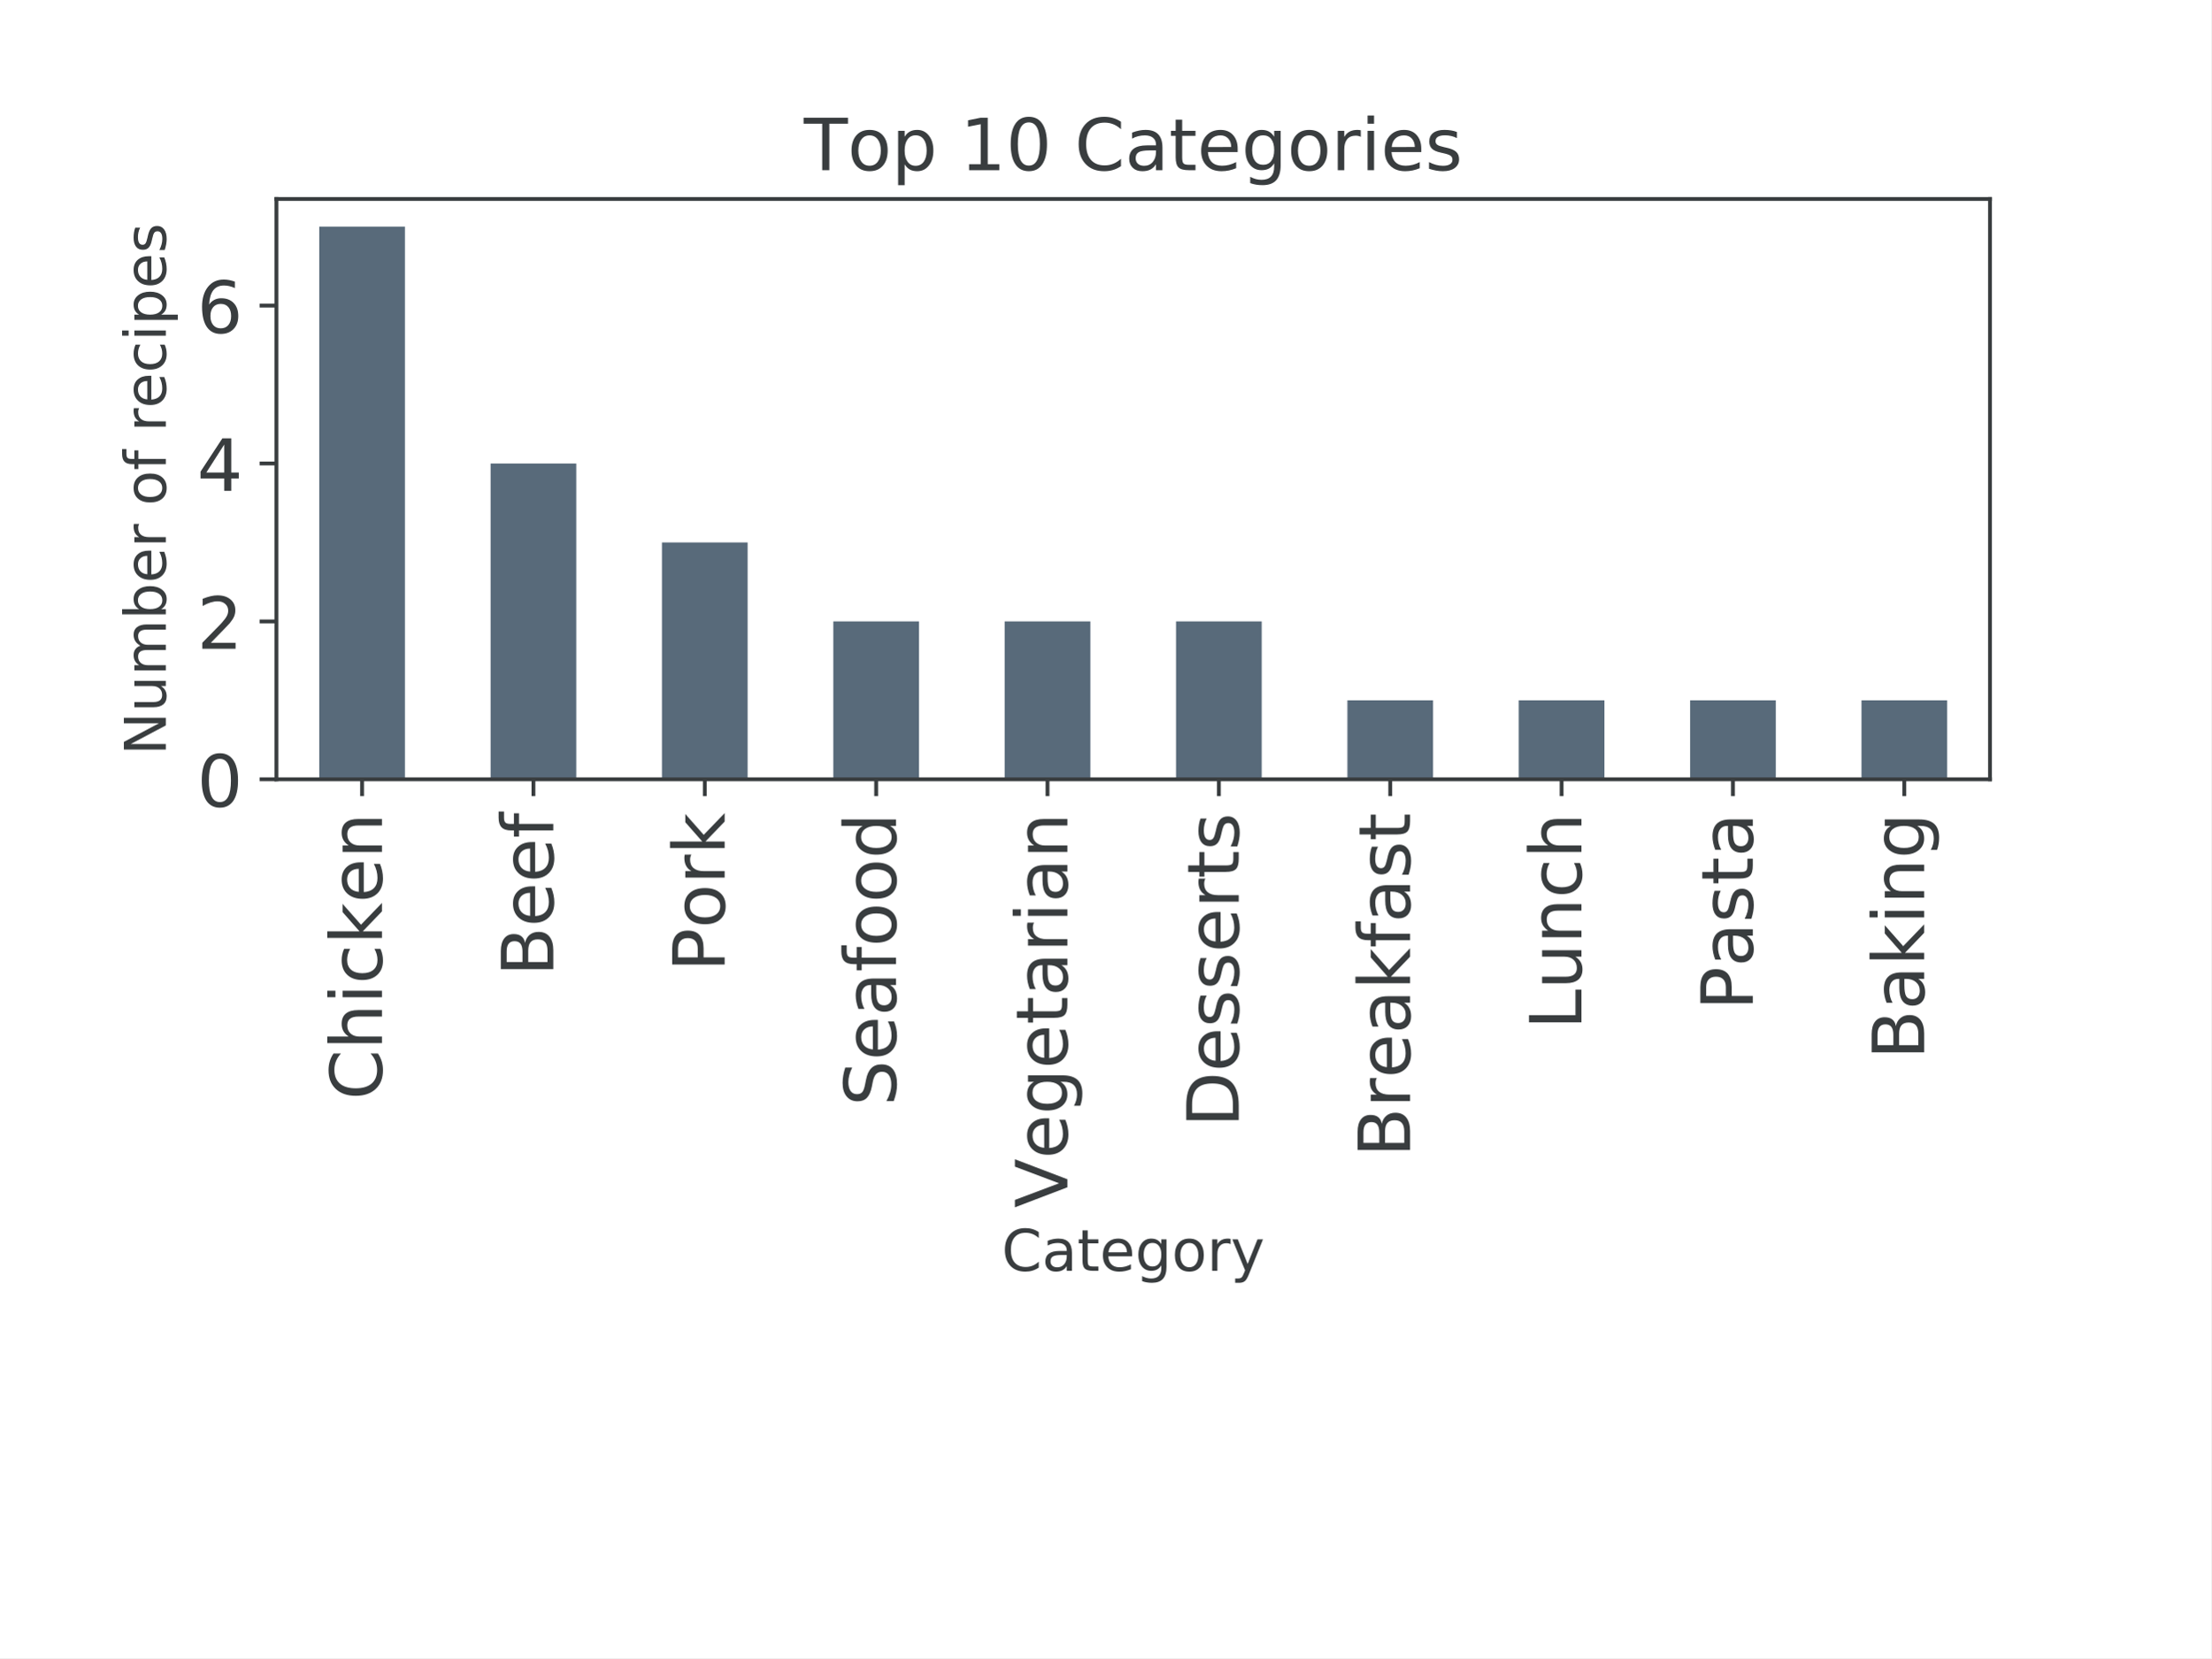
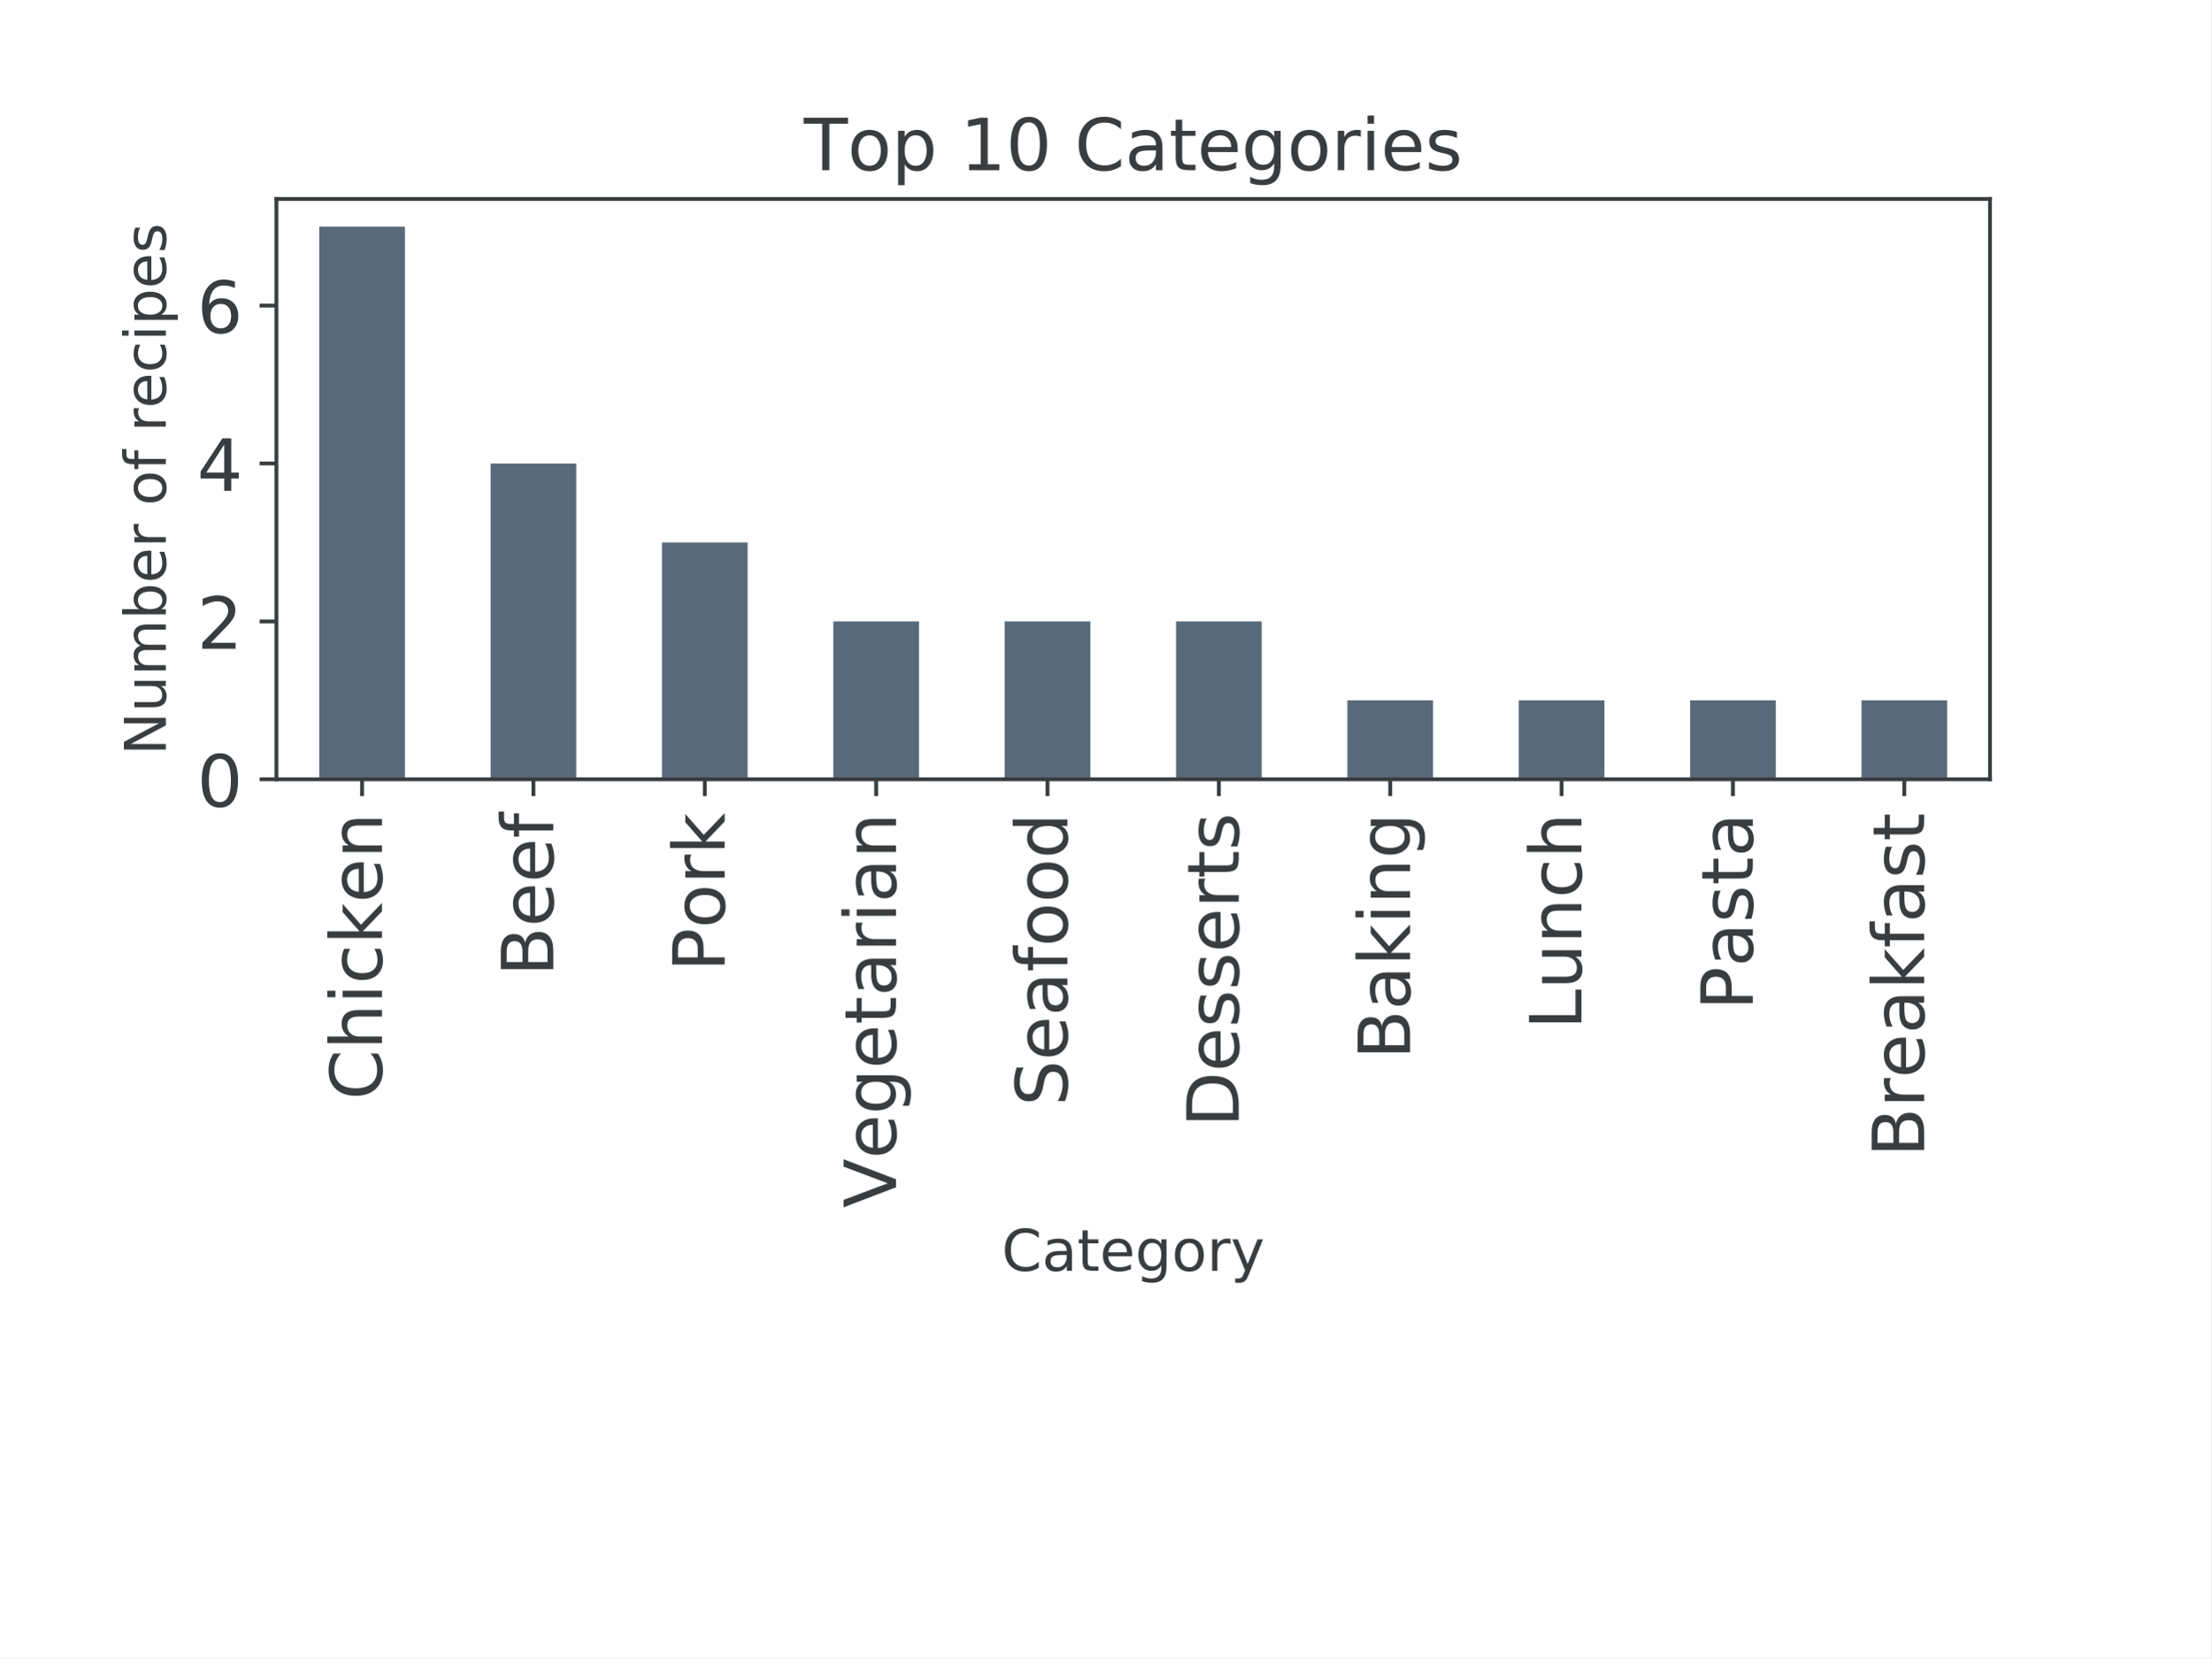
<svg xmlns="http://www.w3.org/2000/svg" xmlns:xlink="http://www.w3.org/1999/xlink" height="345.6pt" version="1.1" viewBox="0 0 460.8 345.6" width="460.8pt">
  <defs>
    <style type="text/css">
*{stroke-linecap:butt;stroke-linejoin:round;}
  </style>
  </defs>
  <g id="figure_1">
    <g id="patch_1">
      <path d="M 0 345.6  L 460.8 345.6  L 460.8 0  L 0 0  z " style="fill:#ffffff;" />
    </g>
    <g id="axes_1">
      <g id="patch_2">
        <path d="M 57.6 162.432  L 414.72 162.432  L 414.72 41.472  L 57.6 41.472  z " style="fill:#ffffff;" />
      </g>
      <g id="patch_3">
-         <path clip-path="url(#pf889349ba3)" d="M 66.528 162.432  L 84.384 162.432  L 84.384 47.232  L 66.528 47.232  z " style="fill:#586a7a;" />
+         <path clip-path="url(#p9a85094537)" d="M 66.528 162.432  L 84.384 162.432  L 84.384 47.232  L 66.528 47.232  z " style="fill:#586a7a;" />
      </g>
      <g id="patch_4">
-         <path clip-path="url(#pf889349ba3)" d="M 102.24 162.432  L 120.096 162.432  L 120.096 96.603  L 102.24 96.603  z " style="fill:#586a7a;" />
+         <path clip-path="url(#p9a85094537)" d="M 102.24 162.432  L 120.096 162.432  L 120.096 96.603  L 102.24 96.603  z " style="fill:#586a7a;" />
      </g>
      <g id="patch_5">
-         <path clip-path="url(#pf889349ba3)" d="M 137.952 162.432  L 155.808 162.432  L 155.808 113.061  L 137.952 113.061  z " style="fill:#586a7a;" />
+         <path clip-path="url(#p9a85094537)" d="M 137.952 162.432  L 155.808 162.432  L 155.808 113.061  L 137.952 113.061  z " style="fill:#586a7a;" />
      </g>
      <g id="patch_6">
-         <path clip-path="url(#pf889349ba3)" d="M 173.664 162.432  L 191.52 162.432  L 191.52 129.518  L 173.664 129.518  z " style="fill:#586a7a;" />
+         <path clip-path="url(#p9a85094537)" d="M 173.664 162.432  L 191.52 162.432  L 191.52 129.518  L 173.664 129.518  z " style="fill:#586a7a;" />
      </g>
      <g id="patch_7">
-         <path clip-path="url(#pf889349ba3)" d="M 209.376 162.432  L 227.232 162.432  L 227.232 129.518  L 209.376 129.518  z " style="fill:#586a7a;" />
+         <path clip-path="url(#p9a85094537)" d="M 209.376 162.432  L 227.232 162.432  L 227.232 129.518  L 209.376 129.518  z " style="fill:#586a7a;" />
      </g>
      <g id="patch_8">
-         <path clip-path="url(#pf889349ba3)" d="M 245.088 162.432  L 262.944 162.432  L 262.944 129.518  L 245.088 129.518  z " style="fill:#586a7a;" />
+         <path clip-path="url(#p9a85094537)" d="M 245.088 162.432  L 262.944 162.432  L 262.944 129.518  L 245.088 129.518  z " style="fill:#586a7a;" />
      </g>
      <g id="patch_9">
-         <path clip-path="url(#pf889349ba3)" d="M 280.8 162.432  L 298.656 162.432  L 298.656 145.975  L 280.8 145.975  z " style="fill:#586a7a;" />
+         <path clip-path="url(#p9a85094537)" d="M 280.8 162.432  L 298.656 162.432  L 298.656 145.975  L 280.8 145.975  z " style="fill:#586a7a;" />
      </g>
      <g id="patch_10">
-         <path clip-path="url(#pf889349ba3)" d="M 316.512 162.432  L 334.368 162.432  L 334.368 145.975  L 316.512 145.975  z " style="fill:#586a7a;" />
+         <path clip-path="url(#p9a85094537)" d="M 316.512 162.432  L 334.368 162.432  L 334.368 145.975  L 316.512 145.975  z " style="fill:#586a7a;" />
      </g>
      <g id="patch_11">
-         <path clip-path="url(#pf889349ba3)" d="M 352.224 162.432  L 370.08 162.432  L 370.08 145.975  L 352.224 145.975  z " style="fill:#586a7a;" />
+         <path clip-path="url(#p9a85094537)" d="M 352.224 162.432  L 370.08 162.432  L 370.08 145.975  L 352.224 145.975  z " style="fill:#586a7a;" />
      </g>
      <g id="patch_12">
-         <path clip-path="url(#pf889349ba3)" d="M 387.936 162.432  L 405.792 162.432  L 405.792 145.975  L 387.936 145.975  z " style="fill:#586a7a;" />
+         <path clip-path="url(#p9a85094537)" d="M 387.936 162.432  L 405.792 162.432  L 405.792 145.975  L 387.936 145.975  z " style="fill:#586a7a;" />
      </g>
      <g id="matplotlib.axis_1">
        <g id="xtick_1">
          <g id="line2d_1">
            <defs>
-               <path d="M 0 0  L 0 3.5  " id="mfc40af5a7d" style="stroke:#393d3f;stroke-width:0.8;" />
-             </defs>
-             <g>
-               <use style="fill:#393d3f;stroke:#393d3f;stroke-width:0.8;" x="75.456" xlink:href="#mfc40af5a7d" y="162.432" />
+               <path d="M 0 0  L 0 3.5  " id="m0f913688fe" style="stroke:#393d3f;stroke-width:0.8;" />
+             </defs>
+             <g>
+               <use style="fill:#393d3f;stroke:#393d3f;stroke-width:0.8;" x="75.456" xlink:href="#m0f913688fe" y="162.432" />
            </g>
          </g>
          <g id="text_1">
            <defs>
              <path d="M 64.406 67.281  L 64.406 56.891  Q 59.422 61.531 53.781 63.812  Q 48.141 66.109 41.797 66.109  Q 29.297 66.109 22.656 58.469  Q 16.016 50.828 16.016 36.375  Q 16.016 21.969 22.656 14.328  Q 29.297 6.688 41.797 6.688  Q 48.141 6.688 53.781 8.984  Q 59.422 11.281 64.406 15.922  L 64.406 5.609  Q 59.234 2.094 53.438 0.328  Q 47.656 -1.422 41.219 -1.422  Q 24.656 -1.422 15.125 8.703  Q 5.609 18.844 5.609 36.375  Q 5.609 53.953 15.125 64.078  Q 24.656 74.219 41.219 74.219  Q 47.75 74.219 53.531 72.484  Q 59.328 70.75 64.406 67.281  z " id="DejaVuSans-67" />
              <path d="M 54.891 33.016  L 54.891 0  L 45.906 0  L 45.906 32.719  Q 45.906 40.484 42.875 44.328  Q 39.844 48.188 33.797 48.188  Q 26.516 48.188 22.312 43.547  Q 18.109 38.922 18.109 30.906  L 18.109 0  L 9.078 0  L 9.078 75.984  L 18.109 75.984  L 18.109 46.188  Q 21.344 51.125 25.703 53.562  Q 30.078 56 35.797 56  Q 45.219 56 50.047 50.172  Q 54.891 44.344 54.891 33.016  z " id="DejaVuSans-104" />
              <path d="M 9.422 54.688  L 18.406 54.688  L 18.406 0  L 9.422 0  z M 9.422 75.984  L 18.406 75.984  L 18.406 64.594  L 9.422 64.594  z " id="DejaVuSans-105" />
              <path d="M 48.781 52.594  L 48.781 44.188  Q 44.969 46.297 41.141 47.344  Q 37.312 48.391 33.406 48.391  Q 24.656 48.391 19.812 42.844  Q 14.984 37.312 14.984 27.297  Q 14.984 17.281 19.812 11.734  Q 24.656 6.203 33.406 6.203  Q 37.312 6.203 41.141 7.25  Q 44.969 8.297 48.781 10.406  L 48.781 2.094  Q 45.016 0.344 40.984 -0.531  Q 36.969 -1.422 32.422 -1.422  Q 20.062 -1.422 12.781 6.344  Q 5.516 14.109 5.516 27.297  Q 5.516 40.672 12.859 48.328  Q 20.219 56 33.016 56  Q 37.156 56 41.109 55.141  Q 45.062 54.297 48.781 52.594  z " id="DejaVuSans-99" />
              <path d="M 9.078 75.984  L 18.109 75.984  L 18.109 31.109  L 44.922 54.688  L 56.391 54.688  L 27.391 29.109  L 57.625 0  L 45.906 0  L 18.109 26.703  L 18.109 0  L 9.078 0  z " id="DejaVuSans-107" />
              <path d="M 56.203 29.594  L 56.203 25.203  L 14.891 25.203  Q 15.484 15.922 20.484 11.062  Q 25.484 6.203 34.422 6.203  Q 39.594 6.203 44.453 7.469  Q 49.312 8.734 54.109 11.281  L 54.109 2.781  Q 49.266 0.734 44.188 -0.344  Q 39.109 -1.422 33.891 -1.422  Q 20.797 -1.422 13.156 6.188  Q 5.516 13.812 5.516 26.812  Q 5.516 40.234 12.766 48.109  Q 20.016 56 32.328 56  Q 43.359 56 49.781 48.891  Q 56.203 41.797 56.203 29.594  z M 47.219 32.234  Q 47.125 39.594 43.094 43.984  Q 39.062 48.391 32.422 48.391  Q 24.906 48.391 20.391 44.141  Q 15.875 39.891 15.188 32.172  z " id="DejaVuSans-101" />
              <path d="M 54.891 33.016  L 54.891 0  L 45.906 0  L 45.906 32.719  Q 45.906 40.484 42.875 44.328  Q 39.844 48.188 33.797 48.188  Q 26.516 48.188 22.312 43.547  Q 18.109 38.922 18.109 30.906  L 18.109 0  L 9.078 0  L 9.078 54.688  L 18.109 54.688  L 18.109 46.188  Q 21.344 51.125 25.703 53.562  Q 30.078 56 35.797 56  Q 45.219 56 50.047 50.172  Q 54.891 44.344 54.891 33.016  z " id="DejaVuSans-110" />
            </defs>
            <g style="fill:#393d3f;" transform="translate(79.59506 229.2422)rotate(-90)scale(0.15 -0.15)">
              <use xlink:href="#DejaVuSans-67" />
              <use x="69.824" xlink:href="#DejaVuSans-104" />
              <use x="133.203" xlink:href="#DejaVuSans-105" />
              <use x="160.986" xlink:href="#DejaVuSans-99" />
              <use x="215.967" xlink:href="#DejaVuSans-107" />
              <use x="273.83" xlink:href="#DejaVuSans-101" />
              <use x="335.354" xlink:href="#DejaVuSans-110" />
            </g>
          </g>
        </g>
        <g id="xtick_2">
          <g id="line2d_2">
            <g>
-               <use style="fill:#393d3f;stroke:#393d3f;stroke-width:0.8;" x="111.168" xlink:href="#mfc40af5a7d" y="162.432" />
+               <use style="fill:#393d3f;stroke:#393d3f;stroke-width:0.8;" x="111.168" xlink:href="#m0f913688fe" y="162.432" />
            </g>
          </g>
          <g id="text_2">
            <defs>
              <path d="M 19.672 34.812  L 19.672 8.109  L 35.5 8.109  Q 43.453 8.109 47.281 11.406  Q 51.125 14.703 51.125 21.484  Q 51.125 28.328 47.281 31.562  Q 43.453 34.812 35.5 34.812  z M 19.672 64.797  L 19.672 42.828  L 34.281 42.828  Q 41.5 42.828 45.031 45.531  Q 48.578 48.25 48.578 53.812  Q 48.578 59.328 45.031 62.062  Q 41.5 64.797 34.281 64.797  z M 9.812 72.906  L 35.016 72.906  Q 46.297 72.906 52.391 68.219  Q 58.5 63.531 58.5 54.891  Q 58.5 48.188 55.375 44.234  Q 52.25 40.281 46.188 39.312  Q 53.469 37.75 57.5 32.781  Q 61.531 27.828 61.531 20.406  Q 61.531 10.641 54.891 5.312  Q 48.25 0 35.984 0  L 9.812 0  z " id="DejaVuSans-66" />
              <path d="M 37.109 75.984  L 37.109 68.5  L 28.516 68.5  Q 23.688 68.5 21.797 66.547  Q 19.922 64.594 19.922 59.516  L 19.922 54.688  L 34.719 54.688  L 34.719 47.703  L 19.922 47.703  L 19.922 0  L 10.891 0  L 10.891 47.703  L 2.297 47.703  L 2.297 54.688  L 10.891 54.688  L 10.891 58.5  Q 10.891 67.625 15.141 71.797  Q 19.391 75.984 28.609 75.984  z " id="DejaVuSans-102" />
            </defs>
            <g style="fill:#393d3f;" transform="translate(115.3071 203.4632)rotate(-90)scale(0.15 -0.15)">
              <use xlink:href="#DejaVuSans-66" />
              <use x="68.604" xlink:href="#DejaVuSans-101" />
              <use x="130.127" xlink:href="#DejaVuSans-101" />
              <use x="191.65" xlink:href="#DejaVuSans-102" />
            </g>
          </g>
        </g>
        <g id="xtick_3">
          <g id="line2d_3">
            <g>
-               <use style="fill:#393d3f;stroke:#393d3f;stroke-width:0.8;" x="146.88" xlink:href="#mfc40af5a7d" y="162.432" />
+               <use style="fill:#393d3f;stroke:#393d3f;stroke-width:0.8;" x="146.88" xlink:href="#m0f913688fe" y="162.432" />
            </g>
          </g>
          <g id="text_3">
            <defs>
              <path d="M 19.672 64.797  L 19.672 37.406  L 32.078 37.406  Q 38.969 37.406 42.719 40.969  Q 46.484 44.531 46.484 51.125  Q 46.484 57.672 42.719 61.234  Q 38.969 64.797 32.078 64.797  z M 9.812 72.906  L 32.078 72.906  Q 44.344 72.906 50.609 67.359  Q 56.891 61.812 56.891 51.125  Q 56.891 40.328 50.609 34.812  Q 44.344 29.297 32.078 29.297  L 19.672 29.297  L 19.672 0  L 9.812 0  z " id="DejaVuSans-80" />
              <path d="M 30.609 48.391  Q 23.391 48.391 19.188 42.75  Q 14.984 37.109 14.984 27.297  Q 14.984 17.484 19.156 11.844  Q 23.344 6.203 30.609 6.203  Q 37.797 6.203 41.984 11.859  Q 46.188 17.531 46.188 27.297  Q 46.188 37.016 41.984 42.703  Q 37.797 48.391 30.609 48.391  z M 30.609 56  Q 42.328 56 49.016 48.375  Q 55.719 40.766 55.719 27.297  Q 55.719 13.875 49.016 6.219  Q 42.328 -1.422 30.609 -1.422  Q 18.844 -1.422 12.172 6.219  Q 5.516 13.875 5.516 27.297  Q 5.516 40.766 12.172 48.375  Q 18.844 56 30.609 56  z " id="DejaVuSans-111" />
              <path d="M 41.109 46.297  Q 39.594 47.172 37.812 47.578  Q 36.031 48 33.891 48  Q 26.266 48 22.188 43.047  Q 18.109 38.094 18.109 28.812  L 18.109 0  L 9.078 0  L 9.078 54.688  L 18.109 54.688  L 18.109 46.188  Q 20.953 51.172 25.484 53.578  Q 30.031 56 36.531 56  Q 37.453 56 38.578 55.875  Q 39.703 55.766 41.062 55.516  z " id="DejaVuSans-114" />
            </defs>
            <g style="fill:#393d3f;" transform="translate(151.0191 202.5)rotate(-90)scale(0.15 -0.15)">
              <use xlink:href="#DejaVuSans-80" />
              <use x="60.256" xlink:href="#DejaVuSans-111" />
              <use x="121.438" xlink:href="#DejaVuSans-114" />
              <use x="162.551" xlink:href="#DejaVuSans-107" />
            </g>
          </g>
        </g>
        <g id="xtick_4">
          <g id="line2d_4">
            <g>
-               <use style="fill:#393d3f;stroke:#393d3f;stroke-width:0.8;" x="182.592" xlink:href="#mfc40af5a7d" y="162.432" />
+               <use style="fill:#393d3f;stroke:#393d3f;stroke-width:0.8;" x="182.592" xlink:href="#m0f913688fe" y="162.432" />
            </g>
          </g>
          <g id="text_4">
-             <defs>
-               <path d="M 53.516 70.516  L 53.516 60.891  Q 47.906 63.578 42.922 64.891  Q 37.938 66.219 33.297 66.219  Q 25.25 66.219 20.875 63.094  Q 16.5 59.969 16.5 54.203  Q 16.5 49.359 19.406 46.891  Q 22.312 44.438 30.422 42.922  L 36.375 41.703  Q 47.406 39.594 52.656 34.297  Q 57.906 29 57.906 20.125  Q 57.906 9.516 50.797 4.047  Q 43.703 -1.422 29.984 -1.422  Q 24.812 -1.422 18.969 -0.25  Q 13.141 0.922 6.891 3.219  L 6.891 13.375  Q 12.891 10.016 18.656 8.297  Q 24.422 6.594 29.984 6.594  Q 38.422 6.594 43.016 9.906  Q 47.609 13.234 47.609 19.391  Q 47.609 24.75 44.312 27.781  Q 41.016 30.812 33.5 32.328  L 27.484 33.5  Q 16.453 35.688 11.516 40.375  Q 6.594 45.062 6.594 53.422  Q 6.594 63.094 13.406 68.656  Q 20.219 74.219 32.172 74.219  Q 37.312 74.219 42.625 73.281  Q 47.953 72.359 53.516 70.516  z " id="DejaVuSans-83" />
-               <path d="M 34.281 27.484  Q 23.391 27.484 19.188 25  Q 14.984 22.516 14.984 16.5  Q 14.984 11.719 18.141 8.906  Q 21.297 6.109 26.703 6.109  Q 34.188 6.109 38.703 11.406  Q 43.219 16.703 43.219 25.484  L 43.219 27.484  z M 52.203 31.203  L 52.203 0  L 43.219 0  L 43.219 8.297  Q 40.141 3.328 35.547 0.953  Q 30.953 -1.422 24.312 -1.422  Q 15.922 -1.422 10.953 3.297  Q 6 8.016 6 15.922  Q 6 25.141 12.172 29.828  Q 18.359 34.516 30.609 34.516  L 43.219 34.516  L 43.219 35.406  Q 43.219 41.609 39.141 45  Q 35.062 48.391 27.688 48.391  Q 23 48.391 18.547 47.266  Q 14.109 46.141 10.016 43.891  L 10.016 52.203  Q 14.938 54.109 19.578 55.047  Q 24.219 56 28.609 56  Q 40.484 56 46.344 49.844  Q 52.203 43.703 52.203 31.203  z " id="DejaVuSans-97" />
-               <path d="M 45.406 46.391  L 45.406 75.984  L 54.391 75.984  L 54.391 0  L 45.406 0  L 45.406 8.203  Q 42.578 3.328 38.25 0.953  Q 33.938 -1.422 27.875 -1.422  Q 17.969 -1.422 11.734 6.484  Q 5.516 14.406 5.516 27.297  Q 5.516 40.188 11.734 48.094  Q 17.969 56 27.875 56  Q 33.938 56 38.25 53.625  Q 42.578 51.266 45.406 46.391  z M 14.797 27.297  Q 14.797 17.391 18.875 11.75  Q 22.953 6.109 30.078 6.109  Q 37.203 6.109 41.297 11.75  Q 45.406 17.391 45.406 27.297  Q 45.406 37.203 41.297 42.844  Q 37.203 48.484 30.078 48.484  Q 22.953 48.484 18.875 42.844  Q 14.797 37.203 14.797 27.297  z " id="DejaVuSans-100" />
-             </defs>
-             <g style="fill:#393d3f;" transform="translate(186.7311 230.5359)rotate(-90)scale(0.15 -0.15)">
-               <use xlink:href="#DejaVuSans-83" />
-               <use x="63.477" xlink:href="#DejaVuSans-101" />
-               <use x="125" xlink:href="#DejaVuSans-97" />
-               <use x="186.279" xlink:href="#DejaVuSans-102" />
-               <use x="221.484" xlink:href="#DejaVuSans-111" />
-               <use x="282.666" xlink:href="#DejaVuSans-111" />
-               <use x="343.848" xlink:href="#DejaVuSans-100" />
-             </g>
-           </g>
-         </g>
-         <g id="xtick_5">
-           <g id="line2d_5">
-             <g>
-               <use style="fill:#393d3f;stroke:#393d3f;stroke-width:0.8;" x="218.304" xlink:href="#mfc40af5a7d" y="162.432" />
-             </g>
-           </g>
-           <g id="text_5">
            <defs>
              <path d="M 28.609 0  L 0.781 72.906  L 11.078 72.906  L 34.188 11.531  L 57.328 72.906  L 67.578 72.906  L 39.797 0  z " id="DejaVuSans-86" />
              <path d="M 45.406 27.984  Q 45.406 37.75 41.375 43.109  Q 37.359 48.484 30.078 48.484  Q 22.859 48.484 18.828 43.109  Q 14.797 37.75 14.797 27.984  Q 14.797 18.266 18.828 12.891  Q 22.859 7.516 30.078 7.516  Q 37.359 7.516 41.375 12.891  Q 45.406 18.266 45.406 27.984  z M 54.391 6.781  Q 54.391 -7.172 48.188 -13.984  Q 42 -20.797 29.203 -20.797  Q 24.469 -20.797 20.266 -20.094  Q 16.062 -19.391 12.109 -17.922  L 12.109 -9.188  Q 16.062 -11.328 19.922 -12.344  Q 23.781 -13.375 27.781 -13.375  Q 36.625 -13.375 41.016 -8.766  Q 45.406 -4.156 45.406 5.172  L 45.406 9.625  Q 42.625 4.781 38.281 2.391  Q 33.938 0 27.875 0  Q 17.828 0 11.672 7.656  Q 5.516 15.328 5.516 27.984  Q 5.516 40.672 11.672 48.328  Q 17.828 56 27.875 56  Q 33.938 56 38.281 53.609  Q 42.625 51.219 45.406 46.391  L 45.406 54.688  L 54.391 54.688  z " id="DejaVuSans-103" />
              <path d="M 18.312 70.219  L 18.312 54.688  L 36.812 54.688  L 36.812 47.703  L 18.312 47.703  L 18.312 18.016  Q 18.312 11.328 20.141 9.422  Q 21.969 7.516 27.594 7.516  L 36.812 7.516  L 36.812 0  L 27.594 0  Q 17.188 0 13.234 3.875  Q 9.281 7.766 9.281 18.016  L 9.281 47.703  L 2.688 47.703  L 2.688 54.688  L 9.281 54.688  L 9.281 70.219  z " id="DejaVuSans-116" />
-             </defs>
-             <g style="fill:#393d3f;" transform="translate(222.4431 251.7632)rotate(-90)scale(0.15 -0.15)">
+               <path d="M 34.281 27.484  Q 23.391 27.484 19.188 25  Q 14.984 22.516 14.984 16.5  Q 14.984 11.719 18.141 8.906  Q 21.297 6.109 26.703 6.109  Q 34.188 6.109 38.703 11.406  Q 43.219 16.703 43.219 25.484  L 43.219 27.484  z M 52.203 31.203  L 52.203 0  L 43.219 0  L 43.219 8.297  Q 40.141 3.328 35.547 0.953  Q 30.953 -1.422 24.312 -1.422  Q 15.922 -1.422 10.953 3.297  Q 6 8.016 6 15.922  Q 6 25.141 12.172 29.828  Q 18.359 34.516 30.609 34.516  L 43.219 34.516  L 43.219 35.406  Q 43.219 41.609 39.141 45  Q 35.062 48.391 27.688 48.391  Q 23 48.391 18.547 47.266  Q 14.109 46.141 10.016 43.891  L 10.016 52.203  Q 14.938 54.109 19.578 55.047  Q 24.219 56 28.609 56  Q 40.484 56 46.344 49.844  Q 52.203 43.703 52.203 31.203  z " id="DejaVuSans-97" />
+             </defs>
+             <g style="fill:#393d3f;" transform="translate(186.7311 251.7632)rotate(-90)scale(0.15 -0.15)">
              <use xlink:href="#DejaVuSans-86" />
              <use x="68.299" xlink:href="#DejaVuSans-101" />
              <use x="129.822" xlink:href="#DejaVuSans-103" />
              <use x="193.299" xlink:href="#DejaVuSans-101" />
              <use x="254.822" xlink:href="#DejaVuSans-116" />
              <use x="294.031" xlink:href="#DejaVuSans-97" />
              <use x="355.311" xlink:href="#DejaVuSans-114" />
              <use x="396.424" xlink:href="#DejaVuSans-105" />
              <use x="424.207" xlink:href="#DejaVuSans-97" />
              <use x="485.486" xlink:href="#DejaVuSans-110" />
            </g>
          </g>
        </g>
+         <g id="xtick_5">
+           <g id="line2d_5">
+             <g>
+               <use style="fill:#393d3f;stroke:#393d3f;stroke-width:0.8;" x="218.304" xlink:href="#m0f913688fe" y="162.432" />
+             </g>
+           </g>
+           <g id="text_5">
+             <defs>
+               <path d="M 53.516 70.516  L 53.516 60.891  Q 47.906 63.578 42.922 64.891  Q 37.938 66.219 33.297 66.219  Q 25.25 66.219 20.875 63.094  Q 16.5 59.969 16.5 54.203  Q 16.5 49.359 19.406 46.891  Q 22.312 44.438 30.422 42.922  L 36.375 41.703  Q 47.406 39.594 52.656 34.297  Q 57.906 29 57.906 20.125  Q 57.906 9.516 50.797 4.047  Q 43.703 -1.422 29.984 -1.422  Q 24.812 -1.422 18.969 -0.25  Q 13.141 0.922 6.891 3.219  L 6.891 13.375  Q 12.891 10.016 18.656 8.297  Q 24.422 6.594 29.984 6.594  Q 38.422 6.594 43.016 9.906  Q 47.609 13.234 47.609 19.391  Q 47.609 24.75 44.312 27.781  Q 41.016 30.812 33.5 32.328  L 27.484 33.5  Q 16.453 35.688 11.516 40.375  Q 6.594 45.062 6.594 53.422  Q 6.594 63.094 13.406 68.656  Q 20.219 74.219 32.172 74.219  Q 37.312 74.219 42.625 73.281  Q 47.953 72.359 53.516 70.516  z " id="DejaVuSans-83" />
+               <path d="M 45.406 46.391  L 45.406 75.984  L 54.391 75.984  L 54.391 0  L 45.406 0  L 45.406 8.203  Q 42.578 3.328 38.25 0.953  Q 33.938 -1.422 27.875 -1.422  Q 17.969 -1.422 11.734 6.484  Q 5.516 14.406 5.516 27.297  Q 5.516 40.188 11.734 48.094  Q 17.969 56 27.875 56  Q 33.938 56 38.25 53.625  Q 42.578 51.266 45.406 46.391  z M 14.797 27.297  Q 14.797 17.391 18.875 11.75  Q 22.953 6.109 30.078 6.109  Q 37.203 6.109 41.297 11.75  Q 45.406 17.391 45.406 27.297  Q 45.406 37.203 41.297 42.844  Q 37.203 48.484 30.078 48.484  Q 22.953 48.484 18.875 42.844  Q 14.797 37.203 14.797 27.297  z " id="DejaVuSans-100" />
+             </defs>
+             <g style="fill:#393d3f;" transform="translate(222.4431 230.5359)rotate(-90)scale(0.15 -0.15)">
+               <use xlink:href="#DejaVuSans-83" />
+               <use x="63.477" xlink:href="#DejaVuSans-101" />
+               <use x="125" xlink:href="#DejaVuSans-97" />
+               <use x="186.279" xlink:href="#DejaVuSans-102" />
+               <use x="221.484" xlink:href="#DejaVuSans-111" />
+               <use x="282.666" xlink:href="#DejaVuSans-111" />
+               <use x="343.848" xlink:href="#DejaVuSans-100" />
+             </g>
+           </g>
+         </g>
        <g id="xtick_6">
          <g id="line2d_6">
            <g>
-               <use style="fill:#393d3f;stroke:#393d3f;stroke-width:0.8;" x="254.016" xlink:href="#mfc40af5a7d" y="162.432" />
+               <use style="fill:#393d3f;stroke:#393d3f;stroke-width:0.8;" x="254.016" xlink:href="#m0f913688fe" y="162.432" />
            </g>
          </g>
          <g id="text_6">
            <defs>
              <path d="M 19.672 64.797  L 19.672 8.109  L 31.594 8.109  Q 46.688 8.109 53.688 14.938  Q 60.688 21.781 60.688 36.531  Q 60.688 51.172 53.688 57.984  Q 46.688 64.797 31.594 64.797  z M 9.812 72.906  L 30.078 72.906  Q 51.266 72.906 61.172 64.094  Q 71.094 55.281 71.094 36.531  Q 71.094 17.672 61.125 8.828  Q 51.172 0 30.078 0  L 9.812 0  z " id="DejaVuSans-68" />
              <path d="M 44.281 53.078  L 44.281 44.578  Q 40.484 46.531 36.375 47.5  Q 32.281 48.484 27.875 48.484  Q 21.188 48.484 17.844 46.438  Q 14.5 44.391 14.5 40.281  Q 14.5 37.156 16.891 35.375  Q 19.281 33.594 26.516 31.984  L 29.594 31.297  Q 39.156 29.25 43.188 25.516  Q 47.219 21.781 47.219 15.094  Q 47.219 7.469 41.188 3.016  Q 35.156 -1.422 24.609 -1.422  Q 20.219 -1.422 15.453 -0.562  Q 10.688 0.297 5.422 2  L 5.422 11.281  Q 10.406 8.688 15.234 7.391  Q 20.062 6.109 24.812 6.109  Q 31.156 6.109 34.562 8.281  Q 37.984 10.453 37.984 14.406  Q 37.984 18.062 35.516 20.016  Q 33.062 21.969 24.703 23.781  L 21.578 24.516  Q 13.234 26.266 9.516 29.906  Q 5.812 33.547 5.812 39.891  Q 5.812 47.609 11.281 51.797  Q 16.75 56 26.812 56  Q 31.781 56 36.172 55.266  Q 40.578 54.547 44.281 53.078  z " id="DejaVuSans-115" />
            </defs>
            <g style="fill:#393d3f;" transform="translate(258.1551 234.9304)rotate(-90)scale(0.15 -0.15)">
              <use xlink:href="#DejaVuSans-68" />
              <use x="77.002" xlink:href="#DejaVuSans-101" />
              <use x="138.525" xlink:href="#DejaVuSans-115" />
              <use x="190.625" xlink:href="#DejaVuSans-115" />
              <use x="242.725" xlink:href="#DejaVuSans-101" />
              <use x="304.248" xlink:href="#DejaVuSans-114" />
              <use x="345.361" xlink:href="#DejaVuSans-116" />
              <use x="384.57" xlink:href="#DejaVuSans-115" />
            </g>
          </g>
        </g>
        <g id="xtick_7">
          <g id="line2d_7">
            <g>
-               <use style="fill:#393d3f;stroke:#393d3f;stroke-width:0.8;" x="289.728" xlink:href="#mfc40af5a7d" y="162.432" />
+               <use style="fill:#393d3f;stroke:#393d3f;stroke-width:0.8;" x="289.728" xlink:href="#m0f913688fe" y="162.432" />
            </g>
          </g>
          <g id="text_7">
-             <g style="fill:#393d3f;" transform="translate(293.8671 241.1601)rotate(-90)scale(0.15 -0.15)">
+             <g style="fill:#393d3f;" transform="translate(293.8671 220.7976)rotate(-90)scale(0.15 -0.15)">
+               <use xlink:href="#DejaVuSans-66" />
+               <use x="68.604" xlink:href="#DejaVuSans-97" />
+               <use x="129.883" xlink:href="#DejaVuSans-107" />
+               <use x="187.793" xlink:href="#DejaVuSans-105" />
+               <use x="215.576" xlink:href="#DejaVuSans-110" />
+               <use x="278.955" xlink:href="#DejaVuSans-103" />
+             </g>
+           </g>
+         </g>
+         <g id="xtick_8">
+           <g id="line2d_8">
+             <g>
+               <use style="fill:#393d3f;stroke:#393d3f;stroke-width:0.8;" x="325.44" xlink:href="#m0f913688fe" y="162.432" />
+             </g>
+           </g>
+           <g id="text_8">
+             <defs>
+               <path d="M 9.812 72.906  L 19.672 72.906  L 19.672 8.297  L 55.172 8.297  L 55.172 0  L 9.812 0  z " id="DejaVuSans-76" />
+               <path d="M 8.5 21.578  L 8.5 54.688  L 17.484 54.688  L 17.484 21.922  Q 17.484 14.156 20.5 10.266  Q 23.531 6.391 29.594 6.391  Q 36.859 6.391 41.078 11.031  Q 45.312 15.672 45.312 23.688  L 45.312 54.688  L 54.297 54.688  L 54.297 0  L 45.312 0  L 45.312 8.406  Q 42.047 3.422 37.719 1  Q 33.406 -1.422 27.688 -1.422  Q 18.266 -1.422 13.375 4.438  Q 8.5 10.297 8.5 21.578  z M 31.109 56  z " id="DejaVuSans-117" />
+             </defs>
+             <g style="fill:#393d3f;" transform="translate(329.5791 214.5539)rotate(-90)scale(0.15 -0.15)">
+               <use xlink:href="#DejaVuSans-76" />
+               <use x="55.697" xlink:href="#DejaVuSans-117" />
+               <use x="119.076" xlink:href="#DejaVuSans-110" />
+               <use x="182.455" xlink:href="#DejaVuSans-99" />
+               <use x="237.436" xlink:href="#DejaVuSans-104" />
+             </g>
+           </g>
+         </g>
+         <g id="xtick_9">
+           <g id="line2d_9">
+             <g>
+               <use style="fill:#393d3f;stroke:#393d3f;stroke-width:0.8;" x="361.152" xlink:href="#m0f913688fe" y="162.432" />
+             </g>
+           </g>
+           <g id="text_9">
+             <g style="fill:#393d3f;" transform="translate(365.2911 210.5461)rotate(-90)scale(0.15 -0.15)">
+               <use xlink:href="#DejaVuSans-80" />
+               <use x="60.24" xlink:href="#DejaVuSans-97" />
+               <use x="121.52" xlink:href="#DejaVuSans-115" />
+               <use x="173.619" xlink:href="#DejaVuSans-116" />
+               <use x="212.828" xlink:href="#DejaVuSans-97" />
+             </g>
+           </g>
+         </g>
+         <g id="xtick_10">
+           <g id="line2d_10">
+             <g>
+               <use style="fill:#393d3f;stroke:#393d3f;stroke-width:0.8;" x="396.864" xlink:href="#m0f913688fe" y="162.432" />
+             </g>
+           </g>
+           <g id="text_10">
+             <g style="fill:#393d3f;" transform="translate(401.0031 241.1601)rotate(-90)scale(0.15 -0.15)">
              <use xlink:href="#DejaVuSans-66" />
              <use x="68.604" xlink:href="#DejaVuSans-114" />
              <use x="109.686" xlink:href="#DejaVuSans-101" />
              <use x="171.209" xlink:href="#DejaVuSans-97" />
              <use x="232.488" xlink:href="#DejaVuSans-107" />
              <use x="290.398" xlink:href="#DejaVuSans-102" />
              <use x="325.604" xlink:href="#DejaVuSans-97" />
              <use x="386.883" xlink:href="#DejaVuSans-115" />
              <use x="438.982" xlink:href="#DejaVuSans-116" />
-             </g>
-           </g>
-         </g>
-         <g id="xtick_8">
-           <g id="line2d_8">
-             <g>
-               <use style="fill:#393d3f;stroke:#393d3f;stroke-width:0.8;" x="325.44" xlink:href="#mfc40af5a7d" y="162.432" />
-             </g>
-           </g>
-           <g id="text_8">
-             <defs>
-               <path d="M 9.812 72.906  L 19.672 72.906  L 19.672 8.297  L 55.172 8.297  L 55.172 0  L 9.812 0  z " id="DejaVuSans-76" />
-               <path d="M 8.5 21.578  L 8.5 54.688  L 17.484 54.688  L 17.484 21.922  Q 17.484 14.156 20.5 10.266  Q 23.531 6.391 29.594 6.391  Q 36.859 6.391 41.078 11.031  Q 45.312 15.672 45.312 23.688  L 45.312 54.688  L 54.297 54.688  L 54.297 0  L 45.312 0  L 45.312 8.406  Q 42.047 3.422 37.719 1  Q 33.406 -1.422 27.688 -1.422  Q 18.266 -1.422 13.375 4.438  Q 8.5 10.297 8.5 21.578  z M 31.109 56  z " id="DejaVuSans-117" />
-             </defs>
-             <g style="fill:#393d3f;" transform="translate(329.5791 214.5539)rotate(-90)scale(0.15 -0.15)">
-               <use xlink:href="#DejaVuSans-76" />
-               <use x="55.697" xlink:href="#DejaVuSans-117" />
-               <use x="119.076" xlink:href="#DejaVuSans-110" />
-               <use x="182.455" xlink:href="#DejaVuSans-99" />
-               <use x="237.436" xlink:href="#DejaVuSans-104" />
-             </g>
-           </g>
-         </g>
-         <g id="xtick_9">
-           <g id="line2d_9">
-             <g>
-               <use style="fill:#393d3f;stroke:#393d3f;stroke-width:0.8;" x="361.152" xlink:href="#mfc40af5a7d" y="162.432" />
-             </g>
-           </g>
-           <g id="text_9">
-             <g style="fill:#393d3f;" transform="translate(365.2911 210.5461)rotate(-90)scale(0.15 -0.15)">
-               <use xlink:href="#DejaVuSans-80" />
-               <use x="60.24" xlink:href="#DejaVuSans-97" />
-               <use x="121.52" xlink:href="#DejaVuSans-115" />
-               <use x="173.619" xlink:href="#DejaVuSans-116" />
-               <use x="212.828" xlink:href="#DejaVuSans-97" />
-             </g>
-           </g>
-         </g>
-         <g id="xtick_10">
-           <g id="line2d_10">
-             <g>
-               <use style="fill:#393d3f;stroke:#393d3f;stroke-width:0.8;" x="396.864" xlink:href="#mfc40af5a7d" y="162.432" />
-             </g>
-           </g>
-           <g id="text_10">
-             <g style="fill:#393d3f;" transform="translate(401.0031 220.7976)rotate(-90)scale(0.15 -0.15)">
-               <use xlink:href="#DejaVuSans-66" />
-               <use x="68.604" xlink:href="#DejaVuSans-97" />
-               <use x="129.883" xlink:href="#DejaVuSans-107" />
-               <use x="187.793" xlink:href="#DejaVuSans-105" />
-               <use x="215.576" xlink:href="#DejaVuSans-110" />
-               <use x="278.955" xlink:href="#DejaVuSans-103" />
            </g>
          </g>
        </g>
        <g id="text_11">
          <defs>
            <path d="M 32.172 -5.078  Q 28.375 -14.844 24.75 -17.812  Q 21.141 -20.797 15.094 -20.797  L 7.906 -20.797  L 7.906 -13.281  L 13.188 -13.281  Q 16.891 -13.281 18.938 -11.516  Q 21 -9.766 23.484 -3.219  L 25.094 0.875  L 2.984 54.688  L 12.5 54.688  L 29.594 11.922  L 46.688 54.688  L 56.203 54.688  z " id="DejaVuSans-121" />
          </defs>
          <g style="fill:#393d3f;" transform="translate(208.7512 264.8814)scale(0.12 -0.12)">
            <use xlink:href="#DejaVuSans-67" />
            <use x="69.824" xlink:href="#DejaVuSans-97" />
            <use x="131.104" xlink:href="#DejaVuSans-116" />
            <use x="170.312" xlink:href="#DejaVuSans-101" />
            <use x="231.836" xlink:href="#DejaVuSans-103" />
            <use x="295.312" xlink:href="#DejaVuSans-111" />
            <use x="356.494" xlink:href="#DejaVuSans-114" />
            <use x="397.607" xlink:href="#DejaVuSans-121" />
          </g>
        </g>
      </g>
      <g id="matplotlib.axis_2">
        <g id="ytick_1">
          <g id="line2d_11">
            <defs>
-               <path d="M 0 0  L -3.5 0  " id="m30b986f613" style="stroke:#393d3f;stroke-width:0.8;" />
-             </defs>
-             <g>
-               <use style="fill:#393d3f;stroke:#393d3f;stroke-width:0.8;" x="57.6" xlink:href="#m30b986f613" y="162.432" />
+               <path d="M 0 0  L -3.5 0  " id="m3ccc934780" style="stroke:#393d3f;stroke-width:0.8;" />
+             </defs>
+             <g>
+               <use style="fill:#393d3f;stroke:#393d3f;stroke-width:0.8;" x="57.6" xlink:href="#m3ccc934780" y="162.432" />
            </g>
          </g>
          <g id="text_12">
            <defs>
              <path d="M 31.781 66.406  Q 24.172 66.406 20.328 58.906  Q 16.5 51.422 16.5 36.375  Q 16.5 21.391 20.328 13.891  Q 24.172 6.391 31.781 6.391  Q 39.453 6.391 43.281 13.891  Q 47.125 21.391 47.125 36.375  Q 47.125 51.422 43.281 58.906  Q 39.453 66.406 31.781 66.406  z M 31.781 74.219  Q 44.047 74.219 50.516 64.516  Q 56.984 54.828 56.984 36.375  Q 56.984 17.969 50.516 8.266  Q 44.047 -1.422 31.781 -1.422  Q 19.531 -1.422 13.062 8.266  Q 6.594 17.969 6.594 36.375  Q 6.594 54.828 13.062 64.516  Q 19.531 74.219 31.781 74.219  z " id="DejaVuSans-48" />
            </defs>
            <g style="fill:#393d3f;" transform="translate(41.05625 168.1308)scale(0.15 -0.15)">
              <use xlink:href="#DejaVuSans-48" />
            </g>
          </g>
        </g>
        <g id="ytick_2">
          <g id="line2d_12">
            <g>
-               <use style="fill:#393d3f;stroke:#393d3f;stroke-width:0.8;" x="57.6" xlink:href="#m30b986f613" y="129.518" />
+               <use style="fill:#393d3f;stroke:#393d3f;stroke-width:0.8;" x="57.6" xlink:href="#m3ccc934780" y="129.518" />
            </g>
          </g>
          <g id="text_13">
            <defs>
              <path d="M 19.188 8.297  L 53.609 8.297  L 53.609 0  L 7.328 0  L 7.328 8.297  Q 12.938 14.109 22.625 23.891  Q 32.328 33.688 34.812 36.531  Q 39.547 41.844 41.422 45.531  Q 43.312 49.219 43.312 52.781  Q 43.312 58.594 39.234 62.25  Q 35.156 65.922 28.609 65.922  Q 23.969 65.922 18.812 64.312  Q 13.672 62.703 7.812 59.422  L 7.812 69.391  Q 13.766 71.781 18.938 73  Q 24.125 74.219 28.422 74.219  Q 39.75 74.219 46.484 68.547  Q 53.219 62.891 53.219 53.422  Q 53.219 48.922 51.531 44.891  Q 49.859 40.875 45.406 35.406  Q 44.188 33.984 37.641 27.219  Q 31.109 20.453 19.188 8.297  z " id="DejaVuSans-50" />
            </defs>
            <g style="fill:#393d3f;" transform="translate(41.05625 135.2165)scale(0.15 -0.15)">
              <use xlink:href="#DejaVuSans-50" />
            </g>
          </g>
        </g>
        <g id="ytick_3">
          <g id="line2d_13">
            <g>
-               <use style="fill:#393d3f;stroke:#393d3f;stroke-width:0.8;" x="57.6" xlink:href="#m30b986f613" y="96.603" />
+               <use style="fill:#393d3f;stroke:#393d3f;stroke-width:0.8;" x="57.6" xlink:href="#m3ccc934780" y="96.603" />
            </g>
          </g>
          <g id="text_14">
            <defs>
              <path d="M 37.797 64.312  L 12.891 25.391  L 37.797 25.391  z M 35.203 72.906  L 47.609 72.906  L 47.609 25.391  L 58.016 25.391  L 58.016 17.188  L 47.609 17.188  L 47.609 0  L 37.797 0  L 37.797 17.188  L 4.891 17.188  L 4.891 26.703  z " id="DejaVuSans-52" />
            </defs>
            <g style="fill:#393d3f;" transform="translate(41.05625 102.3023)scale(0.15 -0.15)">
              <use xlink:href="#DejaVuSans-52" />
            </g>
          </g>
        </g>
        <g id="ytick_4">
          <g id="line2d_14">
            <g>
-               <use style="fill:#393d3f;stroke:#393d3f;stroke-width:0.8;" x="57.6" xlink:href="#m30b986f613" y="63.689" />
+               <use style="fill:#393d3f;stroke:#393d3f;stroke-width:0.8;" x="57.6" xlink:href="#m3ccc934780" y="63.689" />
            </g>
          </g>
          <g id="text_15">
            <defs>
              <path d="M 33.016 40.375  Q 26.375 40.375 22.484 35.828  Q 18.609 31.297 18.609 23.391  Q 18.609 15.531 22.484 10.953  Q 26.375 6.391 33.016 6.391  Q 39.656 6.391 43.531 10.953  Q 47.406 15.531 47.406 23.391  Q 47.406 31.297 43.531 35.828  Q 39.656 40.375 33.016 40.375  z M 52.594 71.297  L 52.594 62.312  Q 48.875 64.062 45.094 64.984  Q 41.312 65.922 37.594 65.922  Q 27.828 65.922 22.672 59.328  Q 17.531 52.734 16.797 39.406  Q 19.672 43.656 24.016 45.922  Q 28.375 48.188 33.594 48.188  Q 44.578 48.188 50.953 41.516  Q 57.328 34.859 57.328 23.391  Q 57.328 12.156 50.688 5.359  Q 44.047 -1.422 33.016 -1.422  Q 20.359 -1.422 13.672 8.266  Q 6.984 17.969 6.984 36.375  Q 6.984 53.656 15.188 63.938  Q 23.391 74.219 37.203 74.219  Q 40.922 74.219 44.703 73.484  Q 48.484 72.75 52.594 71.297  z " id="DejaVuSans-54" />
            </defs>
            <g style="fill:#393d3f;" transform="translate(41.05625 69.38797)scale(0.15 -0.15)">
              <use xlink:href="#DejaVuSans-54" />
            </g>
          </g>
        </g>
        <g id="text_16">
          <defs>
            <path d="M 9.812 72.906  L 23.094 72.906  L 55.422 11.922  L 55.422 72.906  L 64.984 72.906  L 64.984 0  L 51.703 0  L 19.391 60.984  L 19.391 0  L 9.812 0  z " id="DejaVuSans-78" />
            <path d="M 52 44.188  Q 55.375 50.25 60.062 53.125  Q 64.75 56 71.094 56  Q 79.641 56 84.281 50.016  Q 88.922 44.047 88.922 33.016  L 88.922 0  L 79.891 0  L 79.891 32.719  Q 79.891 40.578 77.094 44.375  Q 74.312 48.188 68.609 48.188  Q 61.625 48.188 57.562 43.547  Q 53.516 38.922 53.516 30.906  L 53.516 0  L 44.484 0  L 44.484 32.719  Q 44.484 40.625 41.703 44.406  Q 38.922 48.188 33.109 48.188  Q 26.219 48.188 22.156 43.531  Q 18.109 38.875 18.109 30.906  L 18.109 0  L 9.078 0  L 9.078 54.688  L 18.109 54.688  L 18.109 46.188  Q 21.188 51.219 25.484 53.609  Q 29.781 56 35.688 56  Q 41.656 56 45.828 52.969  Q 50 49.953 52 44.188  z " id="DejaVuSans-109" />
            <path d="M 48.688 27.297  Q 48.688 37.203 44.609 42.844  Q 40.531 48.484 33.406 48.484  Q 26.266 48.484 22.188 42.844  Q 18.109 37.203 18.109 27.297  Q 18.109 17.391 22.188 11.75  Q 26.266 6.109 33.406 6.109  Q 40.531 6.109 44.609 11.75  Q 48.688 17.391 48.688 27.297  z M 18.109 46.391  Q 20.953 51.266 25.266 53.625  Q 29.594 56 35.594 56  Q 45.562 56 51.781 48.094  Q 58.016 40.188 58.016 27.297  Q 58.016 14.406 51.781 6.484  Q 45.562 -1.422 35.594 -1.422  Q 29.594 -1.422 25.266 0.953  Q 20.953 3.328 18.109 8.203  L 18.109 0  L 9.078 0  L 9.078 75.984  L 18.109 75.984  z " id="DejaVuSans-98" />
            <path id="DejaVuSans-32" />
            <path d="M 18.109 8.203  L 18.109 -20.797  L 9.078 -20.797  L 9.078 54.688  L 18.109 54.688  L 18.109 46.391  Q 20.953 51.266 25.266 53.625  Q 29.594 56 35.594 56  Q 45.562 56 51.781 48.094  Q 58.016 40.188 58.016 27.297  Q 58.016 14.406 51.781 6.484  Q 45.562 -1.422 35.594 -1.422  Q 29.594 -1.422 25.266 0.953  Q 20.953 3.328 18.109 8.203  z M 48.688 27.297  Q 48.688 37.203 44.609 42.844  Q 40.531 48.484 33.406 48.484  Q 26.266 48.484 22.188 42.844  Q 18.109 37.203 18.109 27.297  Q 18.109 17.391 22.188 11.75  Q 26.266 6.109 33.406 6.109  Q 40.531 6.109 44.609 11.75  Q 48.688 17.391 48.688 27.297  z " id="DejaVuSans-112" />
          </defs>
          <g style="fill:#393d3f;" transform="translate(34.56063 157.4014)rotate(-90)scale(0.12 -0.12)">
            <use xlink:href="#DejaVuSans-78" />
            <use x="74.805" xlink:href="#DejaVuSans-117" />
            <use x="138.184" xlink:href="#DejaVuSans-109" />
            <use x="235.596" xlink:href="#DejaVuSans-98" />
            <use x="299.072" xlink:href="#DejaVuSans-101" />
            <use x="360.596" xlink:href="#DejaVuSans-114" />
            <use x="401.709" xlink:href="#DejaVuSans-32" />
            <use x="433.496" xlink:href="#DejaVuSans-111" />
            <use x="494.678" xlink:href="#DejaVuSans-102" />
            <use x="529.883" xlink:href="#DejaVuSans-32" />
            <use x="561.67" xlink:href="#DejaVuSans-114" />
            <use x="602.752" xlink:href="#DejaVuSans-101" />
            <use x="664.275" xlink:href="#DejaVuSans-99" />
            <use x="719.256" xlink:href="#DejaVuSans-105" />
            <use x="747.039" xlink:href="#DejaVuSans-112" />
            <use x="810.516" xlink:href="#DejaVuSans-101" />
            <use x="872.039" xlink:href="#DejaVuSans-115" />
          </g>
        </g>
      </g>
      <g id="patch_13">
        <path d="M 57.6 162.432  L 57.6 41.472  " style="fill:none;stroke:#393d3f;stroke-linecap:square;stroke-linejoin:miter;stroke-width:0.8;" />
      </g>
      <g id="patch_14">
        <path d="M 414.72 162.432  L 414.72 41.472  " style="fill:none;stroke:#393d3f;stroke-linecap:square;stroke-linejoin:miter;stroke-width:0.8;" />
      </g>
      <g id="patch_15">
        <path d="M 57.6 162.432  L 414.72 162.432  " style="fill:none;stroke:#393d3f;stroke-linecap:square;stroke-linejoin:miter;stroke-width:0.8;" />
      </g>
      <g id="patch_16">
        <path d="M 57.6 41.472  L 414.72 41.472  " style="fill:none;stroke:#393d3f;stroke-linecap:square;stroke-linejoin:miter;stroke-width:0.8;" />
      </g>
      <g id="text_17">
        <defs>
          <path d="M -0.297 72.906  L 61.375 72.906  L 61.375 64.594  L 35.5 64.594  L 35.5 0  L 25.594 0  L 25.594 64.594  L -0.297 64.594  z " id="DejaVuSans-84" />
          <path d="M 12.406 8.297  L 28.516 8.297  L 28.516 63.922  L 10.984 60.406  L 10.984 69.391  L 28.422 72.906  L 38.281 72.906  L 38.281 8.297  L 54.391 8.297  L 54.391 0  L 12.406 0  z " id="DejaVuSans-49" />
        </defs>
        <g style="fill:#393d3f;" transform="translate(167.5104 35.472)scale(0.15 -0.15)">
          <use xlink:href="#DejaVuSans-84" />
          <use x="60.818" xlink:href="#DejaVuSans-111" />
          <use x="122" xlink:href="#DejaVuSans-112" />
          <use x="185.477" xlink:href="#DejaVuSans-32" />
          <use x="217.264" xlink:href="#DejaVuSans-49" />
          <use x="280.887" xlink:href="#DejaVuSans-48" />
          <use x="344.51" xlink:href="#DejaVuSans-32" />
          <use x="376.297" xlink:href="#DejaVuSans-67" />
          <use x="446.121" xlink:href="#DejaVuSans-97" />
          <use x="507.4" xlink:href="#DejaVuSans-116" />
          <use x="546.609" xlink:href="#DejaVuSans-101" />
          <use x="608.133" xlink:href="#DejaVuSans-103" />
          <use x="671.609" xlink:href="#DejaVuSans-111" />
          <use x="732.791" xlink:href="#DejaVuSans-114" />
          <use x="773.904" xlink:href="#DejaVuSans-105" />
          <use x="801.688" xlink:href="#DejaVuSans-101" />
          <use x="863.211" xlink:href="#DejaVuSans-115" />
        </g>
      </g>
    </g>
  </g>
  <defs>
-     <clipPath id="pf889349ba3">
+     <clipPath id="p9a85094537">
      <rect height="120.96" width="357.12" x="57.6" y="41.472" />
    </clipPath>
  </defs>
</svg>
